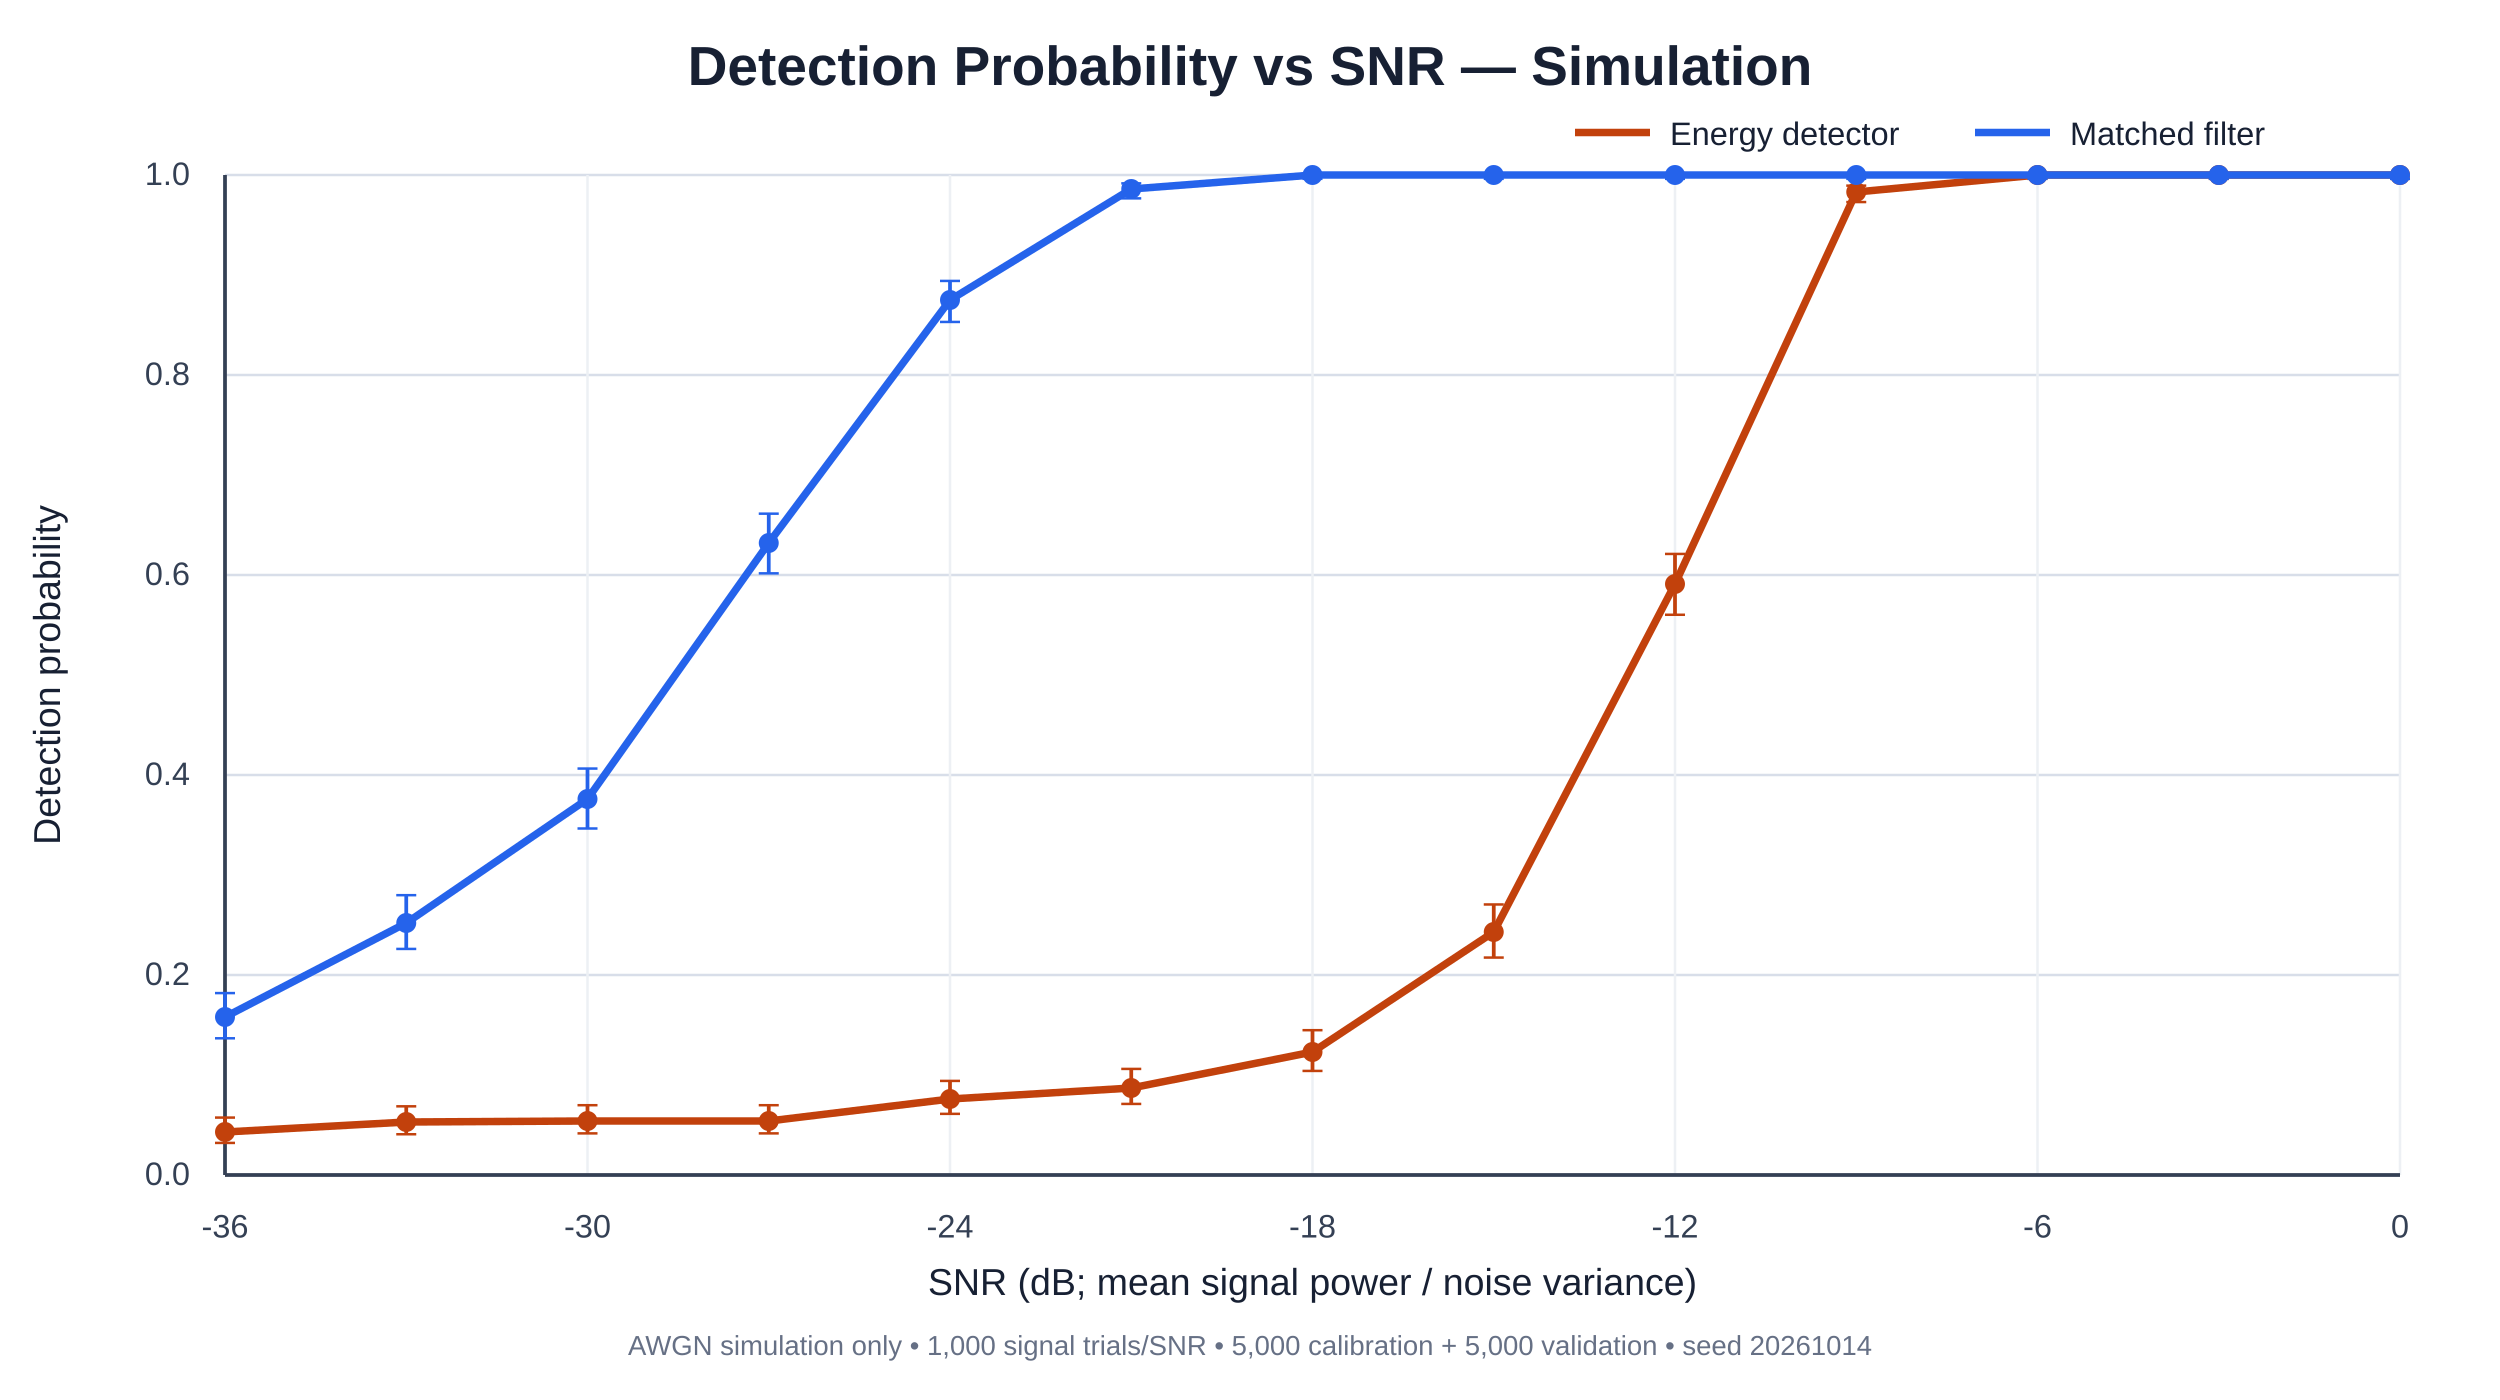
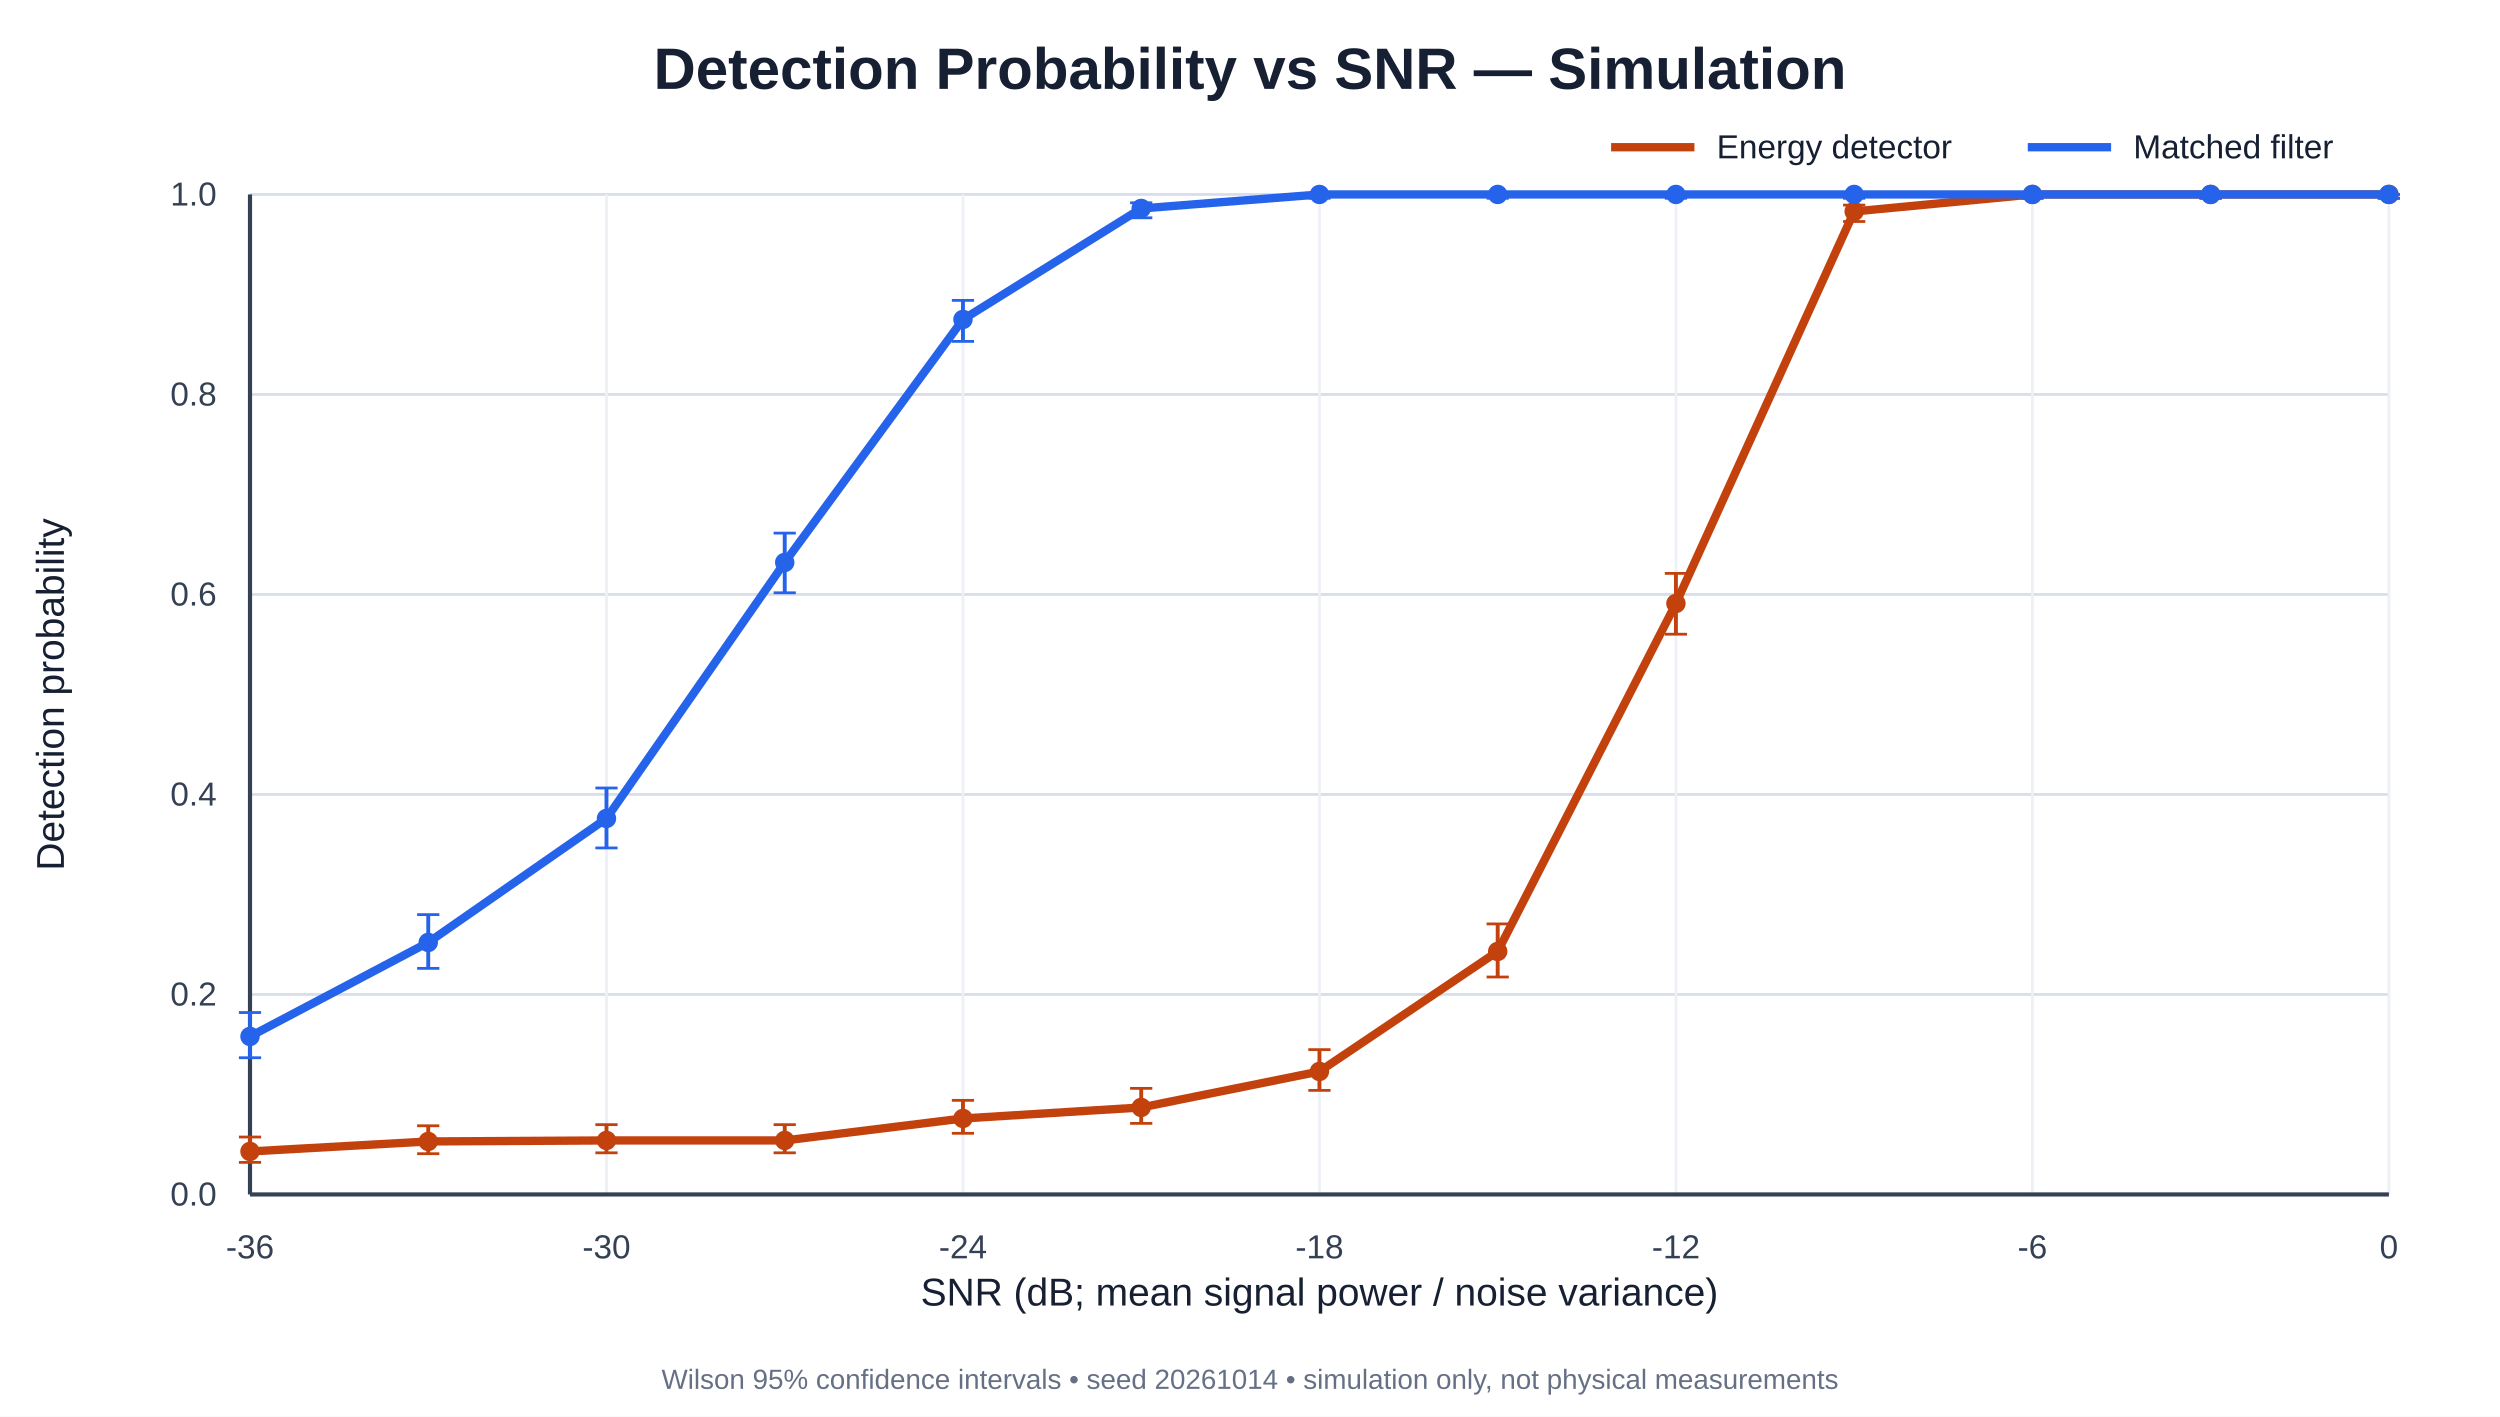
- <svg xmlns="http://www.w3.org/2000/svg" width="1000" height="560" viewBox="0 0 1000 560">
-   <rect width="100%" height="100%" fill="#ffffff" />
-   <text x="500" y="34" font-family="Arial,sans-serif" font-size="22" font-weight="bold" text-anchor="middle" fill="#172033">Detection Probability vs SNR — Simulation</text>
-   <line x1="90" y1="470" x2="960" y2="470" stroke="#d8dee9" />
-   <text x="76" y="474" font-family="Arial,sans-serif" font-size="13" text-anchor="end" fill="#344054">0.0</text>
-   <line x1="90" y1="390" x2="960" y2="390" stroke="#d8dee9" />
-   <text x="76" y="394" font-family="Arial,sans-serif" font-size="13" text-anchor="end" fill="#344054">0.2</text>
-   <line x1="90" y1="310" x2="960" y2="310" stroke="#d8dee9" />
-   <text x="76" y="314" font-family="Arial,sans-serif" font-size="13" text-anchor="end" fill="#344054">0.4</text>
-   <line x1="90" y1="230" x2="960" y2="230" stroke="#d8dee9" />
-   <text x="76" y="234" font-family="Arial,sans-serif" font-size="13" text-anchor="end" fill="#344054">0.6</text>
-   <line x1="90" y1="150" x2="960" y2="150" stroke="#d8dee9" />
-   <text x="76" y="154" font-family="Arial,sans-serif" font-size="13" text-anchor="end" fill="#344054">0.8</text>
-   <line x1="90" y1="70" x2="960" y2="70" stroke="#d8dee9" />
-   <text x="76" y="74" font-family="Arial,sans-serif" font-size="13" text-anchor="end" fill="#344054">1.0</text>
-   <line x1="90" y1="70" x2="90" y2="470" stroke="#edf0f4" />
-   <text x="90" y="495" font-family="Arial,sans-serif" font-size="13" text-anchor="middle" fill="#344054">-36</text>
-   <line x1="235" y1="70" x2="235" y2="470" stroke="#edf0f4" />
-   <text x="235" y="495" font-family="Arial,sans-serif" font-size="13" text-anchor="middle" fill="#344054">-30</text>
-   <line x1="380" y1="70" x2="380" y2="470" stroke="#edf0f4" />
-   <text x="380" y="495" font-family="Arial,sans-serif" font-size="13" text-anchor="middle" fill="#344054">-24</text>
-   <line x1="525" y1="70" x2="525" y2="470" stroke="#edf0f4" />
-   <text x="525" y="495" font-family="Arial,sans-serif" font-size="13" text-anchor="middle" fill="#344054">-18</text>
-   <line x1="670" y1="70" x2="670" y2="470" stroke="#edf0f4" />
-   <text x="670" y="495" font-family="Arial,sans-serif" font-size="13" text-anchor="middle" fill="#344054">-12</text>
-   <line x1="815" y1="70" x2="815" y2="470" stroke="#edf0f4" />
-   <text x="815" y="495" font-family="Arial,sans-serif" font-size="13" text-anchor="middle" fill="#344054">-6</text>
-   <line x1="960" y1="70" x2="960" y2="470" stroke="#edf0f4" />
-   <text x="960" y="495" font-family="Arial,sans-serif" font-size="13" text-anchor="middle" fill="#344054">0</text>
-   <line x1="90" y1="70" x2="90" y2="470" stroke="#344054" stroke-width="1.5" />
-   <line x1="90" y1="470" x2="960" y2="470" stroke="#344054" stroke-width="1.5" />
-   <text x="525" y="518" font-family="Arial,sans-serif" font-size="15" text-anchor="middle" fill="#172033">SNR (dB; mean signal power / noise variance)</text>
-   <text x="24" y="270" transform="rotate(-90 24 270)" font-family="Arial,sans-serif" font-size="15" text-anchor="middle" fill="#172033">Detection probability</text>
-   <line x1="90" y1="447.032" x2="90" y2="457.169" stroke="#c2410c" stroke-width="1.5" />
-   <line x1="86" y1="447.032" x2="94" y2="447.032" stroke="#c2410c" />
-   <line x1="86" y1="457.169" x2="94" y2="457.169" stroke="#c2410c" />
-   <line x1="162.5" y1="442.53" x2="162.5" y2="453.702" stroke="#c2410c" stroke-width="1.5" />
-   <line x1="158.5" y1="442.53" x2="166.5" y2="442.53" stroke="#c2410c" />
-   <line x1="158.5" y1="453.702" x2="166.5" y2="453.702" stroke="#c2410c" />
-   <line x1="235" y1="442.083" x2="235" y2="453.352" stroke="#c2410c" stroke-width="1.5" />
-   <line x1="231" y1="442.083" x2="239" y2="442.083" stroke="#c2410c" />
-   <line x1="231" y1="453.352" x2="239" y2="453.352" stroke="#c2410c" />
-   <line x1="307.5" y1="442.083" x2="307.5" y2="453.352" stroke="#c2410c" stroke-width="1.5" />
-   <line x1="303.5" y1="442.083" x2="311.5" y2="442.083" stroke="#c2410c" />
-   <line x1="303.5" y1="453.352" x2="311.5" y2="453.352" stroke="#c2410c" />
-   <line x1="380" y1="432.362" x2="380" y2="445.54" stroke="#c2410c" stroke-width="1.5" />
-   <line x1="376" y1="432.362" x2="384" y2="432.362" stroke="#c2410c" />
-   <line x1="376" y1="445.54" x2="384" y2="445.54" stroke="#c2410c" />
-   <line x1="452.5" y1="427.565" x2="452.5" y2="441.57" stroke="#c2410c" stroke-width="1.5" />
-   <line x1="448.5" y1="427.565" x2="456.5" y2="427.565" stroke="#c2410c" />
-   <line x1="448.5" y1="441.57" x2="456.5" y2="441.57" stroke="#c2410c" />
-   <line x1="525" y1="412.075" x2="525" y2="428.37" stroke="#c2410c" stroke-width="1.5" />
-   <line x1="521" y1="412.075" x2="529" y2="412.075" stroke="#c2410c" />
-   <line x1="521" y1="428.37" x2="529" y2="428.37" stroke="#c2410c" />
-   <line x1="597.5" y1="361.786" x2="597.5" y2="383.027" stroke="#c2410c" stroke-width="1.5" />
-   <line x1="593.5" y1="361.786" x2="601.5" y2="361.786" stroke="#c2410c" />
-   <line x1="593.5" y1="383.027" x2="601.5" y2="383.027" stroke="#c2410c" />
-   <line x1="670" y1="221.573" x2="670" y2="245.906" stroke="#c2410c" stroke-width="1.5" />
-   <line x1="666" y1="221.573" x2="674" y2="221.573" stroke="#c2410c" />
-   <line x1="666" y1="245.906" x2="674" y2="245.906" stroke="#c2410c" />
-   <line x1="742.5" y1="74.256" x2="742.5" y2="80.822" stroke="#c2410c" stroke-width="1.5" />
-   <line x1="738.5" y1="74.256" x2="746.5" y2="74.256" stroke="#c2410c" />
-   <line x1="738.5" y1="80.822" x2="746.5" y2="80.822" stroke="#c2410c" />
-   <line x1="815" y1="70" x2="815" y2="71.531" stroke="#c2410c" stroke-width="1.5" />
-   <line x1="811" y1="70" x2="819" y2="70" stroke="#c2410c" />
-   <line x1="811" y1="71.531" x2="819" y2="71.531" stroke="#c2410c" />
-   <line x1="887.5" y1="70" x2="887.5" y2="71.531" stroke="#c2410c" stroke-width="1.5" />
-   <line x1="883.5" y1="70" x2="891.5" y2="70" stroke="#c2410c" />
-   <line x1="883.5" y1="71.531" x2="891.5" y2="71.531" stroke="#c2410c" />
-   <line x1="960" y1="70" x2="960" y2="71.531" stroke="#c2410c" stroke-width="1.5" />
-   <line x1="956" y1="70" x2="964" y2="70" stroke="#c2410c" />
-   <line x1="956" y1="71.531" x2="964" y2="71.531" stroke="#c2410c" />
-   <polyline points="90.00,452.80 162.50,448.80 235.00,448.40 307.50,448.40 380.00,439.60 452.50,435.20 525.00,420.80 597.50,372.80 670.00,233.60 742.50,76.80 815.00,70.00 887.50,70.00 960.00,70.00" fill="none" stroke="#c2410c" stroke-width="3" />
-   <circle cx="90" cy="452.8" r="4" fill="#c2410c" />
-   <circle cx="162.5" cy="448.8" r="4" fill="#c2410c" />
-   <circle cx="235" cy="448.4" r="4" fill="#c2410c" />
-   <circle cx="307.5" cy="448.4" r="4" fill="#c2410c" />
-   <circle cx="380" cy="439.6" r="4" fill="#c2410c" />
-   <circle cx="452.5" cy="435.2" r="4" fill="#c2410c" />
-   <circle cx="525" cy="420.8" r="4" fill="#c2410c" />
-   <circle cx="597.5" cy="372.8" r="4" fill="#c2410c" />
-   <circle cx="670" cy="233.6" r="4" fill="#c2410c" />
-   <circle cx="742.5" cy="76.8" r="4" fill="#c2410c" />
-   <circle cx="815" cy="70" r="4" fill="#c2410c" />
-   <circle cx="887.5" cy="70" r="4" fill="#c2410c" />
-   <circle cx="960" cy="70" r="4" fill="#c2410c" />
-   <line x1="90" y1="397.236" x2="90" y2="415.317" stroke="#2563eb" stroke-width="1.5" />
-   <line x1="86" y1="397.236" x2="94" y2="397.236" stroke="#2563eb" />
-   <line x1="86" y1="415.317" x2="94" y2="415.317" stroke="#2563eb" />
-   <line x1="162.5" y1="358.07" x2="162.5" y2="379.57" stroke="#2563eb" stroke-width="1.5" />
-   <line x1="158.5" y1="358.07" x2="166.5" y2="358.07" stroke="#2563eb" />
-   <line x1="158.5" y1="379.57" x2="166.5" y2="379.57" stroke="#2563eb" />
-   <line x1="235" y1="307.423" x2="235" y2="331.398" stroke="#2563eb" stroke-width="1.5" />
-   <line x1="231" y1="307.423" x2="239" y2="307.423" stroke="#2563eb" />
-   <line x1="231" y1="331.398" x2="239" y2="331.398" stroke="#2563eb" />
-   <line x1="307.5" y1="205.467" x2="307.5" y2="229.337" stroke="#2563eb" stroke-width="1.5" />
-   <line x1="303.5" y1="205.467" x2="311.5" y2="205.467" stroke="#2563eb" />
-   <line x1="303.5" y1="229.337" x2="311.5" y2="229.337" stroke="#2563eb" />
-   <line x1="380" y1="112.37" x2="380" y2="128.778" stroke="#2563eb" stroke-width="1.5" />
-   <line x1="376" y1="112.37" x2="384" y2="112.37" stroke="#2563eb" />
-   <line x1="376" y1="128.778" x2="384" y2="128.778" stroke="#2563eb" />
-   <line x1="452.5" y1="73.343" x2="452.5" y2="79.345" stroke="#2563eb" stroke-width="1.5" />
-   <line x1="448.5" y1="73.343" x2="456.5" y2="73.343" stroke="#2563eb" />
-   <line x1="448.5" y1="79.345" x2="456.5" y2="79.345" stroke="#2563eb" />
-   <line x1="525" y1="70" x2="525" y2="71.531" stroke="#2563eb" stroke-width="1.5" />
-   <line x1="521" y1="70" x2="529" y2="70" stroke="#2563eb" />
-   <line x1="521" y1="71.531" x2="529" y2="71.531" stroke="#2563eb" />
-   <line x1="597.5" y1="70" x2="597.5" y2="71.531" stroke="#2563eb" stroke-width="1.5" />
-   <line x1="593.5" y1="70" x2="601.5" y2="70" stroke="#2563eb" />
-   <line x1="593.5" y1="71.531" x2="601.5" y2="71.531" stroke="#2563eb" />
-   <line x1="670" y1="70" x2="670" y2="71.531" stroke="#2563eb" stroke-width="1.5" />
-   <line x1="666" y1="70" x2="674" y2="70" stroke="#2563eb" />
-   <line x1="666" y1="71.531" x2="674" y2="71.531" stroke="#2563eb" />
-   <line x1="742.5" y1="70" x2="742.5" y2="71.531" stroke="#2563eb" stroke-width="1.5" />
-   <line x1="738.5" y1="70" x2="746.5" y2="70" stroke="#2563eb" />
-   <line x1="738.5" y1="71.531" x2="746.5" y2="71.531" stroke="#2563eb" />
-   <line x1="815" y1="70" x2="815" y2="71.531" stroke="#2563eb" stroke-width="1.5" />
-   <line x1="811" y1="70" x2="819" y2="70" stroke="#2563eb" />
-   <line x1="811" y1="71.531" x2="819" y2="71.531" stroke="#2563eb" />
-   <line x1="887.5" y1="70" x2="887.5" y2="71.531" stroke="#2563eb" stroke-width="1.5" />
-   <line x1="883.5" y1="70" x2="891.5" y2="70" stroke="#2563eb" />
-   <line x1="883.5" y1="71.531" x2="891.5" y2="71.531" stroke="#2563eb" />
-   <line x1="960" y1="70" x2="960" y2="71.531" stroke="#2563eb" stroke-width="1.5" />
-   <line x1="956" y1="70" x2="964" y2="70" stroke="#2563eb" />
-   <line x1="956" y1="71.531" x2="964" y2="71.531" stroke="#2563eb" />
-   <polyline points="90.00,406.80 162.50,369.20 235.00,319.60 307.50,217.20 380.00,120.00 452.50,75.60 525.00,70.00 597.50,70.00 670.00,70.00 742.50,70.00 815.00,70.00 887.50,70.00 960.00,70.00" fill="none" stroke="#2563eb" stroke-width="3" />
-   <circle cx="90" cy="406.8" r="4" fill="#2563eb" />
-   <circle cx="162.5" cy="369.2" r="4" fill="#2563eb" />
-   <circle cx="235" cy="319.6" r="4" fill="#2563eb" />
-   <circle cx="307.5" cy="217.2" r="4" fill="#2563eb" />
-   <circle cx="380" cy="120" r="4" fill="#2563eb" />
-   <circle cx="452.5" cy="75.6" r="4" fill="#2563eb" />
-   <circle cx="525" cy="70" r="4" fill="#2563eb" />
-   <circle cx="597.5" cy="70" r="4" fill="#2563eb" />
-   <circle cx="670" cy="70" r="4" fill="#2563eb" />
-   <circle cx="742.5" cy="70" r="4" fill="#2563eb" />
-   <circle cx="815" cy="70" r="4" fill="#2563eb" />
-   <circle cx="887.5" cy="70" r="4" fill="#2563eb" />
-   <circle cx="960" cy="70" r="4" fill="#2563eb" />
-   <line x1="630" y1="53" x2="660" y2="53" stroke="#c2410c" stroke-width="3" />
-   <text x="668" y="58" font-family="Arial,sans-serif" font-size="13" fill="#172033">Energy detector</text>
-   <line x1="790" y1="53" x2="820" y2="53" stroke="#2563eb" stroke-width="3" />
-   <text x="828" y="58" font-family="Arial,sans-serif" font-size="13" fill="#172033">Matched filter</text>
-   <text x="500" y="542" font-family="Arial,sans-serif" font-size="11" text-anchor="middle" fill="#667085">AWGN simulation only • 1,000 signal trials/SNR • 5,000 calibration + 5,000 validation • seed 20261014</text>
+ <svg xmlns="http://www.w3.org/2000/svg" width="900" height="510" viewBox="0 0 900 510">
+   <rect width="100%" height="100%" fill="white" />
+   <text x="450" y="32" text-anchor="middle" font-family="Arial,sans-serif" font-size="21" font-weight="bold" fill="#172033">Detection Probability vs SNR — Simulation</text>
+   <line x1="90" y1="430" x2="860" y2="430" stroke="#d8dee9" />
+   <text x="78" y="434" text-anchor="end" font-family="Arial,sans-serif" font-size="12" fill="#344054">0.0</text>
+   <line x1="90" y1="358" x2="860" y2="358" stroke="#d8dee9" />
+   <text x="78" y="362" text-anchor="end" font-family="Arial,sans-serif" font-size="12" fill="#344054">0.2</text>
+   <line x1="90" y1="286" x2="860" y2="286" stroke="#d8dee9" />
+   <text x="78" y="290" text-anchor="end" font-family="Arial,sans-serif" font-size="12" fill="#344054">0.4</text>
+   <line x1="90" y1="214" x2="860" y2="214" stroke="#d8dee9" />
+   <text x="78" y="218" text-anchor="end" font-family="Arial,sans-serif" font-size="12" fill="#344054">0.6</text>
+   <line x1="90" y1="142" x2="860" y2="142" stroke="#d8dee9" />
+   <text x="78" y="146" text-anchor="end" font-family="Arial,sans-serif" font-size="12" fill="#344054">0.8</text>
+   <line x1="90" y1="70" x2="860" y2="70" stroke="#d8dee9" />
+   <text x="78" y="74" text-anchor="end" font-family="Arial,sans-serif" font-size="12" fill="#344054">1.0</text>
+   <line x1="90" y1="70" x2="90" y2="430" stroke="#edf0f4" />
+   <text x="90" y="453" text-anchor="middle" font-family="Arial,sans-serif" font-size="12" fill="#344054">-36</text>
+   <line x1="218.333" y1="70" x2="218.333" y2="430" stroke="#edf0f4" />
+   <text x="218.333" y="453" text-anchor="middle" font-family="Arial,sans-serif" font-size="12" fill="#344054">-30</text>
+   <line x1="346.667" y1="70" x2="346.667" y2="430" stroke="#edf0f4" />
+   <text x="346.667" y="453" text-anchor="middle" font-family="Arial,sans-serif" font-size="12" fill="#344054">-24</text>
+   <line x1="475" y1="70" x2="475" y2="430" stroke="#edf0f4" />
+   <text x="475" y="453" text-anchor="middle" font-family="Arial,sans-serif" font-size="12" fill="#344054">-18</text>
+   <line x1="603.333" y1="70" x2="603.333" y2="430" stroke="#edf0f4" />
+   <text x="603.333" y="453" text-anchor="middle" font-family="Arial,sans-serif" font-size="12" fill="#344054">-12</text>
+   <line x1="731.667" y1="70" x2="731.667" y2="430" stroke="#edf0f4" />
+   <text x="731.667" y="453" text-anchor="middle" font-family="Arial,sans-serif" font-size="12" fill="#344054">-6</text>
+   <line x1="860" y1="70" x2="860" y2="430" stroke="#edf0f4" />
+   <text x="860" y="453" text-anchor="middle" font-family="Arial,sans-serif" font-size="12" fill="#344054">0</text>
+   <line x1="90" y1="70" x2="90" y2="430" stroke="#344054" stroke-width="1.5" />
+   <line x1="90" y1="430" x2="860" y2="430" stroke="#344054" stroke-width="1.5" />
+   <text x="475" y="470" text-anchor="middle" font-family="Arial,sans-serif" font-size="14" fill="#172033">SNR (dB; mean signal power / noise variance)</text>
+   <text x="23" y="250" transform="rotate(-90 23 250)" text-anchor="middle" font-family="Arial,sans-serif" font-size="14" fill="#172033">Detection probability</text>
+   <line x1="90" y1="409.329" x2="90" y2="418.452" stroke="#c2410c" stroke-width="1.4" />
+   <line x1="86" y1="409.329" x2="94" y2="409.329" stroke="#c2410c" />
+   <line x1="86" y1="418.452" x2="94" y2="418.452" stroke="#c2410c" />
+   <line x1="154.167" y1="405.277" x2="154.167" y2="415.331" stroke="#c2410c" stroke-width="1.4" />
+   <line x1="150.167" y1="405.277" x2="158.167" y2="405.277" stroke="#c2410c" />
+   <line x1="150.167" y1="415.331" x2="158.167" y2="415.331" stroke="#c2410c" />
+   <line x1="218.333" y1="404.875" x2="218.333" y2="415.016" stroke="#c2410c" stroke-width="1.4" />
+   <line x1="214.333" y1="404.875" x2="222.333" y2="404.875" stroke="#c2410c" />
+   <line x1="214.333" y1="415.016" x2="222.333" y2="415.016" stroke="#c2410c" />
+   <line x1="282.5" y1="404.875" x2="282.5" y2="415.016" stroke="#c2410c" stroke-width="1.4" />
+   <line x1="278.5" y1="404.875" x2="286.5" y2="404.875" stroke="#c2410c" />
+   <line x1="278.5" y1="415.016" x2="286.5" y2="415.016" stroke="#c2410c" />
+   <line x1="346.667" y1="396.125" x2="346.667" y2="407.986" stroke="#c2410c" stroke-width="1.4" />
+   <line x1="342.667" y1="396.125" x2="350.667" y2="396.125" stroke="#c2410c" />
+   <line x1="342.667" y1="407.986" x2="350.667" y2="407.986" stroke="#c2410c" />
+   <line x1="410.833" y1="391.809" x2="410.833" y2="404.413" stroke="#c2410c" stroke-width="1.4" />
+   <line x1="406.833" y1="391.809" x2="414.833" y2="391.809" stroke="#c2410c" />
+   <line x1="406.833" y1="404.413" x2="414.833" y2="404.413" stroke="#c2410c" />
+   <line x1="475" y1="377.868" x2="475" y2="392.533" stroke="#c2410c" stroke-width="1.4" />
+   <line x1="471" y1="377.868" x2="479" y2="377.868" stroke="#c2410c" />
+   <line x1="471" y1="392.533" x2="479" y2="392.533" stroke="#c2410c" />
+   <line x1="539.167" y1="332.608" x2="539.167" y2="351.724" stroke="#c2410c" stroke-width="1.4" />
+   <line x1="535.167" y1="332.608" x2="543.167" y2="332.608" stroke="#c2410c" />
+   <line x1="535.167" y1="351.724" x2="543.167" y2="351.724" stroke="#c2410c" />
+   <line x1="603.333" y1="206.416" x2="603.333" y2="228.315" stroke="#c2410c" stroke-width="1.4" />
+   <line x1="599.333" y1="206.416" x2="607.333" y2="206.416" stroke="#c2410c" />
+   <line x1="599.333" y1="228.315" x2="607.333" y2="228.315" stroke="#c2410c" />
+   <line x1="667.5" y1="73.831" x2="667.5" y2="79.74" stroke="#c2410c" stroke-width="1.4" />
+   <line x1="663.5" y1="73.831" x2="671.5" y2="73.831" stroke="#c2410c" />
+   <line x1="663.5" y1="79.74" x2="671.5" y2="79.74" stroke="#c2410c" />
+   <line x1="731.667" y1="70" x2="731.667" y2="71.378" stroke="#c2410c" stroke-width="1.4" />
+   <line x1="727.667" y1="70" x2="735.667" y2="70" stroke="#c2410c" />
+   <line x1="727.667" y1="71.378" x2="735.667" y2="71.378" stroke="#c2410c" />
+   <line x1="795.833" y1="70" x2="795.833" y2="71.378" stroke="#c2410c" stroke-width="1.4" />
+   <line x1="791.833" y1="70" x2="799.833" y2="70" stroke="#c2410c" />
+   <line x1="791.833" y1="71.378" x2="799.833" y2="71.378" stroke="#c2410c" />
+   <line x1="860" y1="70" x2="860" y2="71.378" stroke="#c2410c" stroke-width="1.4" />
+   <line x1="856" y1="70" x2="864" y2="70" stroke="#c2410c" />
+   <line x1="856" y1="71.378" x2="864" y2="71.378" stroke="#c2410c" />
+   <polyline fill="none" stroke="#c2410c" stroke-width="3" points="90,414.52 154.167,410.92 218.333,410.56 282.5,410.56 346.667,402.64 410.833,398.68 475,385.72 539.167,342.52 603.333,217.24 667.5,76.12 731.667,70 795.833,70 860,70" />
+   <circle cx="90" cy="414.52" r="3.5" fill="#c2410c" />
+   <circle cx="154.167" cy="410.92" r="3.5" fill="#c2410c" />
+   <circle cx="218.333" cy="410.56" r="3.5" fill="#c2410c" />
+   <circle cx="282.5" cy="410.56" r="3.5" fill="#c2410c" />
+   <circle cx="346.667" cy="402.64" r="3.5" fill="#c2410c" />
+   <circle cx="410.833" cy="398.68" r="3.5" fill="#c2410c" />
+   <circle cx="475" cy="385.72" r="3.5" fill="#c2410c" />
+   <circle cx="539.167" cy="342.52" r="3.5" fill="#c2410c" />
+   <circle cx="603.333" cy="217.24" r="3.5" fill="#c2410c" />
+   <circle cx="667.5" cy="76.12" r="3.5" fill="#c2410c" />
+   <circle cx="731.667" cy="70" r="3.5" fill="#c2410c" />
+   <circle cx="795.833" cy="70" r="3.5" fill="#c2410c" />
+   <circle cx="860" cy="70" r="3.5" fill="#c2410c" />
+   <line x1="90" y1="364.512" x2="90" y2="380.785" stroke="#2563eb" stroke-width="1.4" />
+   <line x1="86" y1="364.512" x2="94" y2="364.512" stroke="#2563eb" />
+   <line x1="86" y1="380.785" x2="94" y2="380.785" stroke="#2563eb" />
+   <line x1="154.167" y1="329.263" x2="154.167" y2="348.613" stroke="#2563eb" stroke-width="1.4" />
+   <line x1="150.167" y1="329.263" x2="158.167" y2="329.263" stroke="#2563eb" />
+   <line x1="150.167" y1="348.613" x2="158.167" y2="348.613" stroke="#2563eb" />
+   <line x1="218.333" y1="283.681" x2="218.333" y2="305.258" stroke="#2563eb" stroke-width="1.4" />
+   <line x1="214.333" y1="283.681" x2="222.333" y2="283.681" stroke="#2563eb" />
+   <line x1="214.333" y1="305.258" x2="222.333" y2="305.258" stroke="#2563eb" />
+   <line x1="282.5" y1="191.92" x2="282.5" y2="213.403" stroke="#2563eb" stroke-width="1.4" />
+   <line x1="278.5" y1="191.92" x2="286.5" y2="191.92" stroke="#2563eb" />
+   <line x1="278.5" y1="213.403" x2="286.5" y2="213.403" stroke="#2563eb" />
+   <line x1="346.667" y1="108.133" x2="346.667" y2="122.9" stroke="#2563eb" stroke-width="1.4" />
+   <line x1="342.667" y1="108.133" x2="350.667" y2="108.133" stroke="#2563eb" />
+   <line x1="342.667" y1="122.9" x2="350.667" y2="122.9" stroke="#2563eb" />
+   <line x1="410.833" y1="73.009" x2="410.833" y2="78.41" stroke="#2563eb" stroke-width="1.4" />
+   <line x1="406.833" y1="73.009" x2="414.833" y2="73.009" stroke="#2563eb" />
+   <line x1="406.833" y1="78.41" x2="414.833" y2="78.41" stroke="#2563eb" />
+   <line x1="475" y1="70" x2="475" y2="71.378" stroke="#2563eb" stroke-width="1.4" />
+   <line x1="471" y1="70" x2="479" y2="70" stroke="#2563eb" />
+   <line x1="471" y1="71.378" x2="479" y2="71.378" stroke="#2563eb" />
+   <line x1="539.167" y1="70" x2="539.167" y2="71.378" stroke="#2563eb" stroke-width="1.4" />
+   <line x1="535.167" y1="70" x2="543.167" y2="70" stroke="#2563eb" />
+   <line x1="535.167" y1="71.378" x2="543.167" y2="71.378" stroke="#2563eb" />
+   <line x1="603.333" y1="70" x2="603.333" y2="71.378" stroke="#2563eb" stroke-width="1.4" />
+   <line x1="599.333" y1="70" x2="607.333" y2="70" stroke="#2563eb" />
+   <line x1="599.333" y1="71.378" x2="607.333" y2="71.378" stroke="#2563eb" />
+   <line x1="667.5" y1="70" x2="667.5" y2="71.378" stroke="#2563eb" stroke-width="1.4" />
+   <line x1="663.5" y1="70" x2="671.5" y2="70" stroke="#2563eb" />
+   <line x1="663.5" y1="71.378" x2="671.5" y2="71.378" stroke="#2563eb" />
+   <line x1="731.667" y1="70" x2="731.667" y2="71.378" stroke="#2563eb" stroke-width="1.4" />
+   <line x1="727.667" y1="70" x2="735.667" y2="70" stroke="#2563eb" />
+   <line x1="727.667" y1="71.378" x2="735.667" y2="71.378" stroke="#2563eb" />
+   <line x1="795.833" y1="70" x2="795.833" y2="71.378" stroke="#2563eb" stroke-width="1.4" />
+   <line x1="791.833" y1="70" x2="799.833" y2="70" stroke="#2563eb" />
+   <line x1="791.833" y1="71.378" x2="799.833" y2="71.378" stroke="#2563eb" />
+   <line x1="860" y1="70" x2="860" y2="71.378" stroke="#2563eb" stroke-width="1.4" />
+   <line x1="856" y1="70" x2="864" y2="70" stroke="#2563eb" />
+   <line x1="856" y1="71.378" x2="864" y2="71.378" stroke="#2563eb" />
+   <polyline fill="none" stroke="#2563eb" stroke-width="3" points="90,373.12 154.167,339.28 218.333,294.64 282.5,202.48 346.667,115 410.833,75.04 475,70 539.167,70 603.333,70 667.5,70 731.667,70 795.833,70 860,70" />
+   <circle cx="90" cy="373.12" r="3.5" fill="#2563eb" />
+   <circle cx="154.167" cy="339.28" r="3.5" fill="#2563eb" />
+   <circle cx="218.333" cy="294.64" r="3.5" fill="#2563eb" />
+   <circle cx="282.5" cy="202.48" r="3.5" fill="#2563eb" />
+   <circle cx="346.667" cy="115" r="3.5" fill="#2563eb" />
+   <circle cx="410.833" cy="75.04" r="3.5" fill="#2563eb" />
+   <circle cx="475" cy="70" r="3.5" fill="#2563eb" />
+   <circle cx="539.167" cy="70" r="3.5" fill="#2563eb" />
+   <circle cx="603.333" cy="70" r="3.5" fill="#2563eb" />
+   <circle cx="667.5" cy="70" r="3.5" fill="#2563eb" />
+   <circle cx="731.667" cy="70" r="3.5" fill="#2563eb" />
+   <circle cx="795.833" cy="70" r="3.5" fill="#2563eb" />
+   <circle cx="860" cy="70" r="3.5" fill="#2563eb" />
+   <line x1="580" y1="53" x2="610" y2="53" stroke="#c2410c" stroke-width="3" />
+   <text x="618" y="57" font-family="Arial,sans-serif" font-size="12" fill="#172033">Energy detector</text>
+   <line x1="730" y1="53" x2="760" y2="53" stroke="#2563eb" stroke-width="3" />
+   <text x="768" y="57" font-family="Arial,sans-serif" font-size="12" fill="#172033">Matched filter</text>
+   <text x="450" y="500" text-anchor="middle" font-family="Arial,sans-serif" font-size="10" fill="#667085">Wilson 95% confidence intervals • seed 20261014 • simulation only, not physical measurements</text>
</svg>
